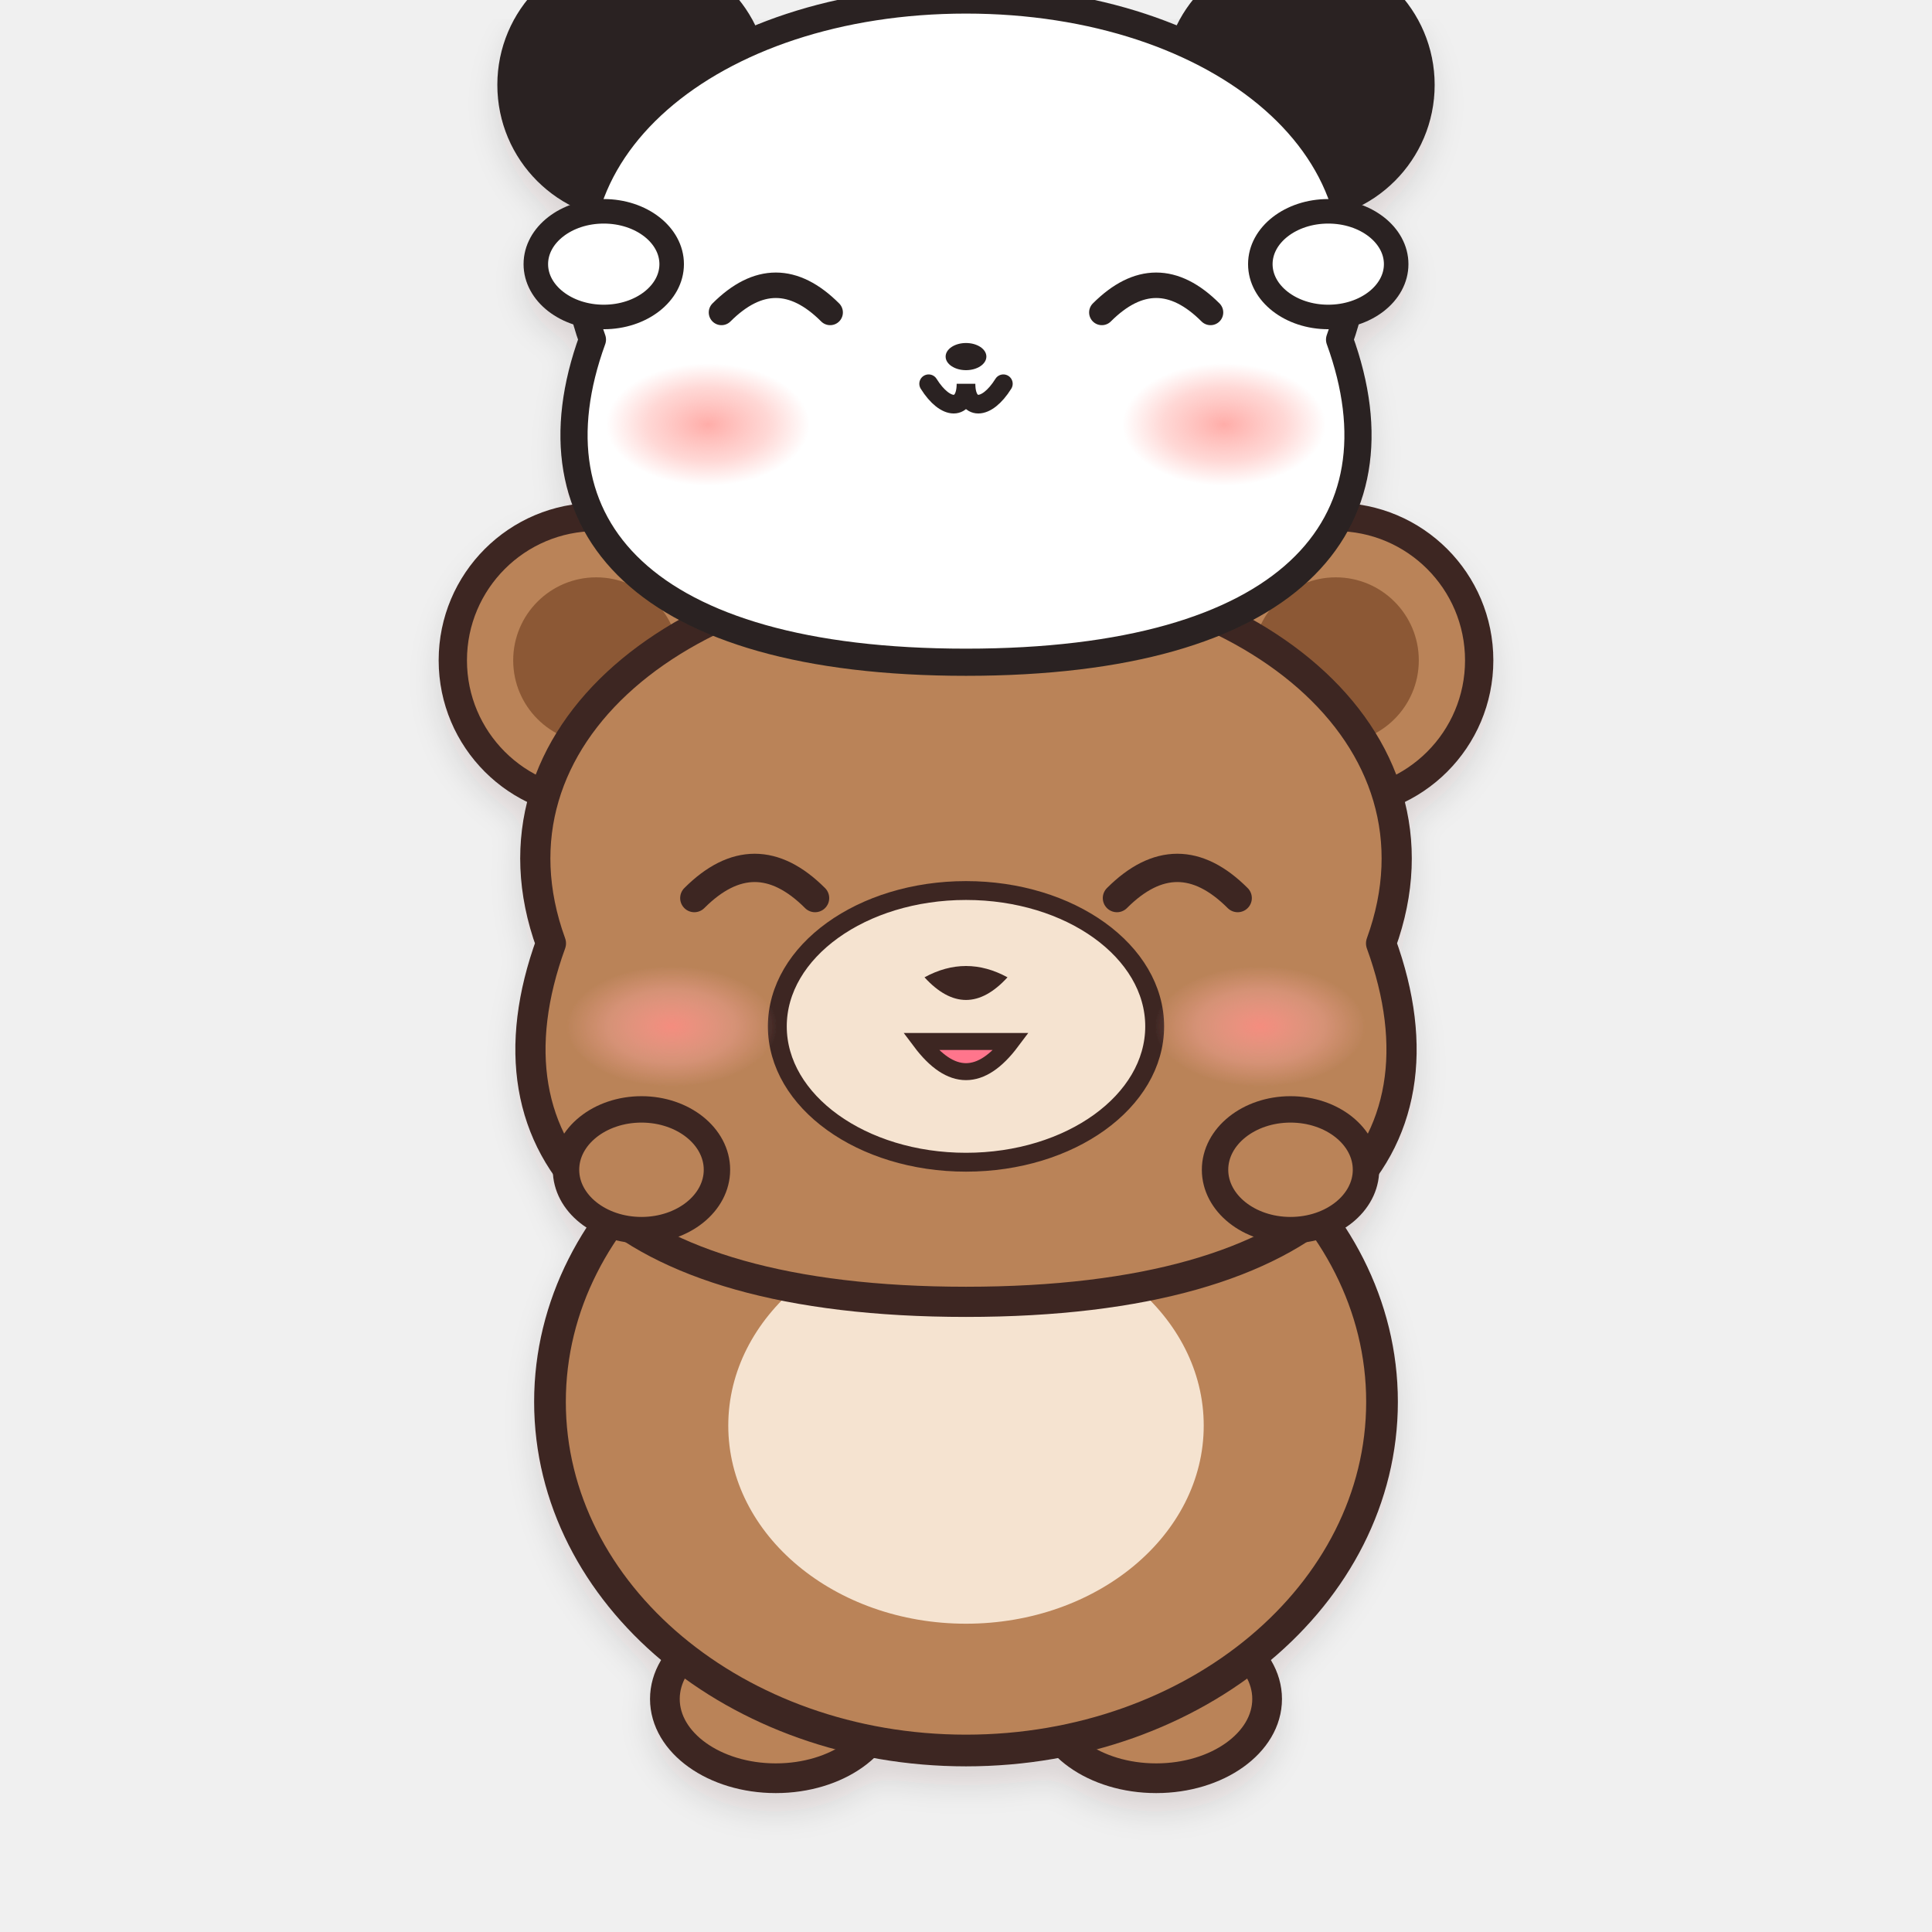
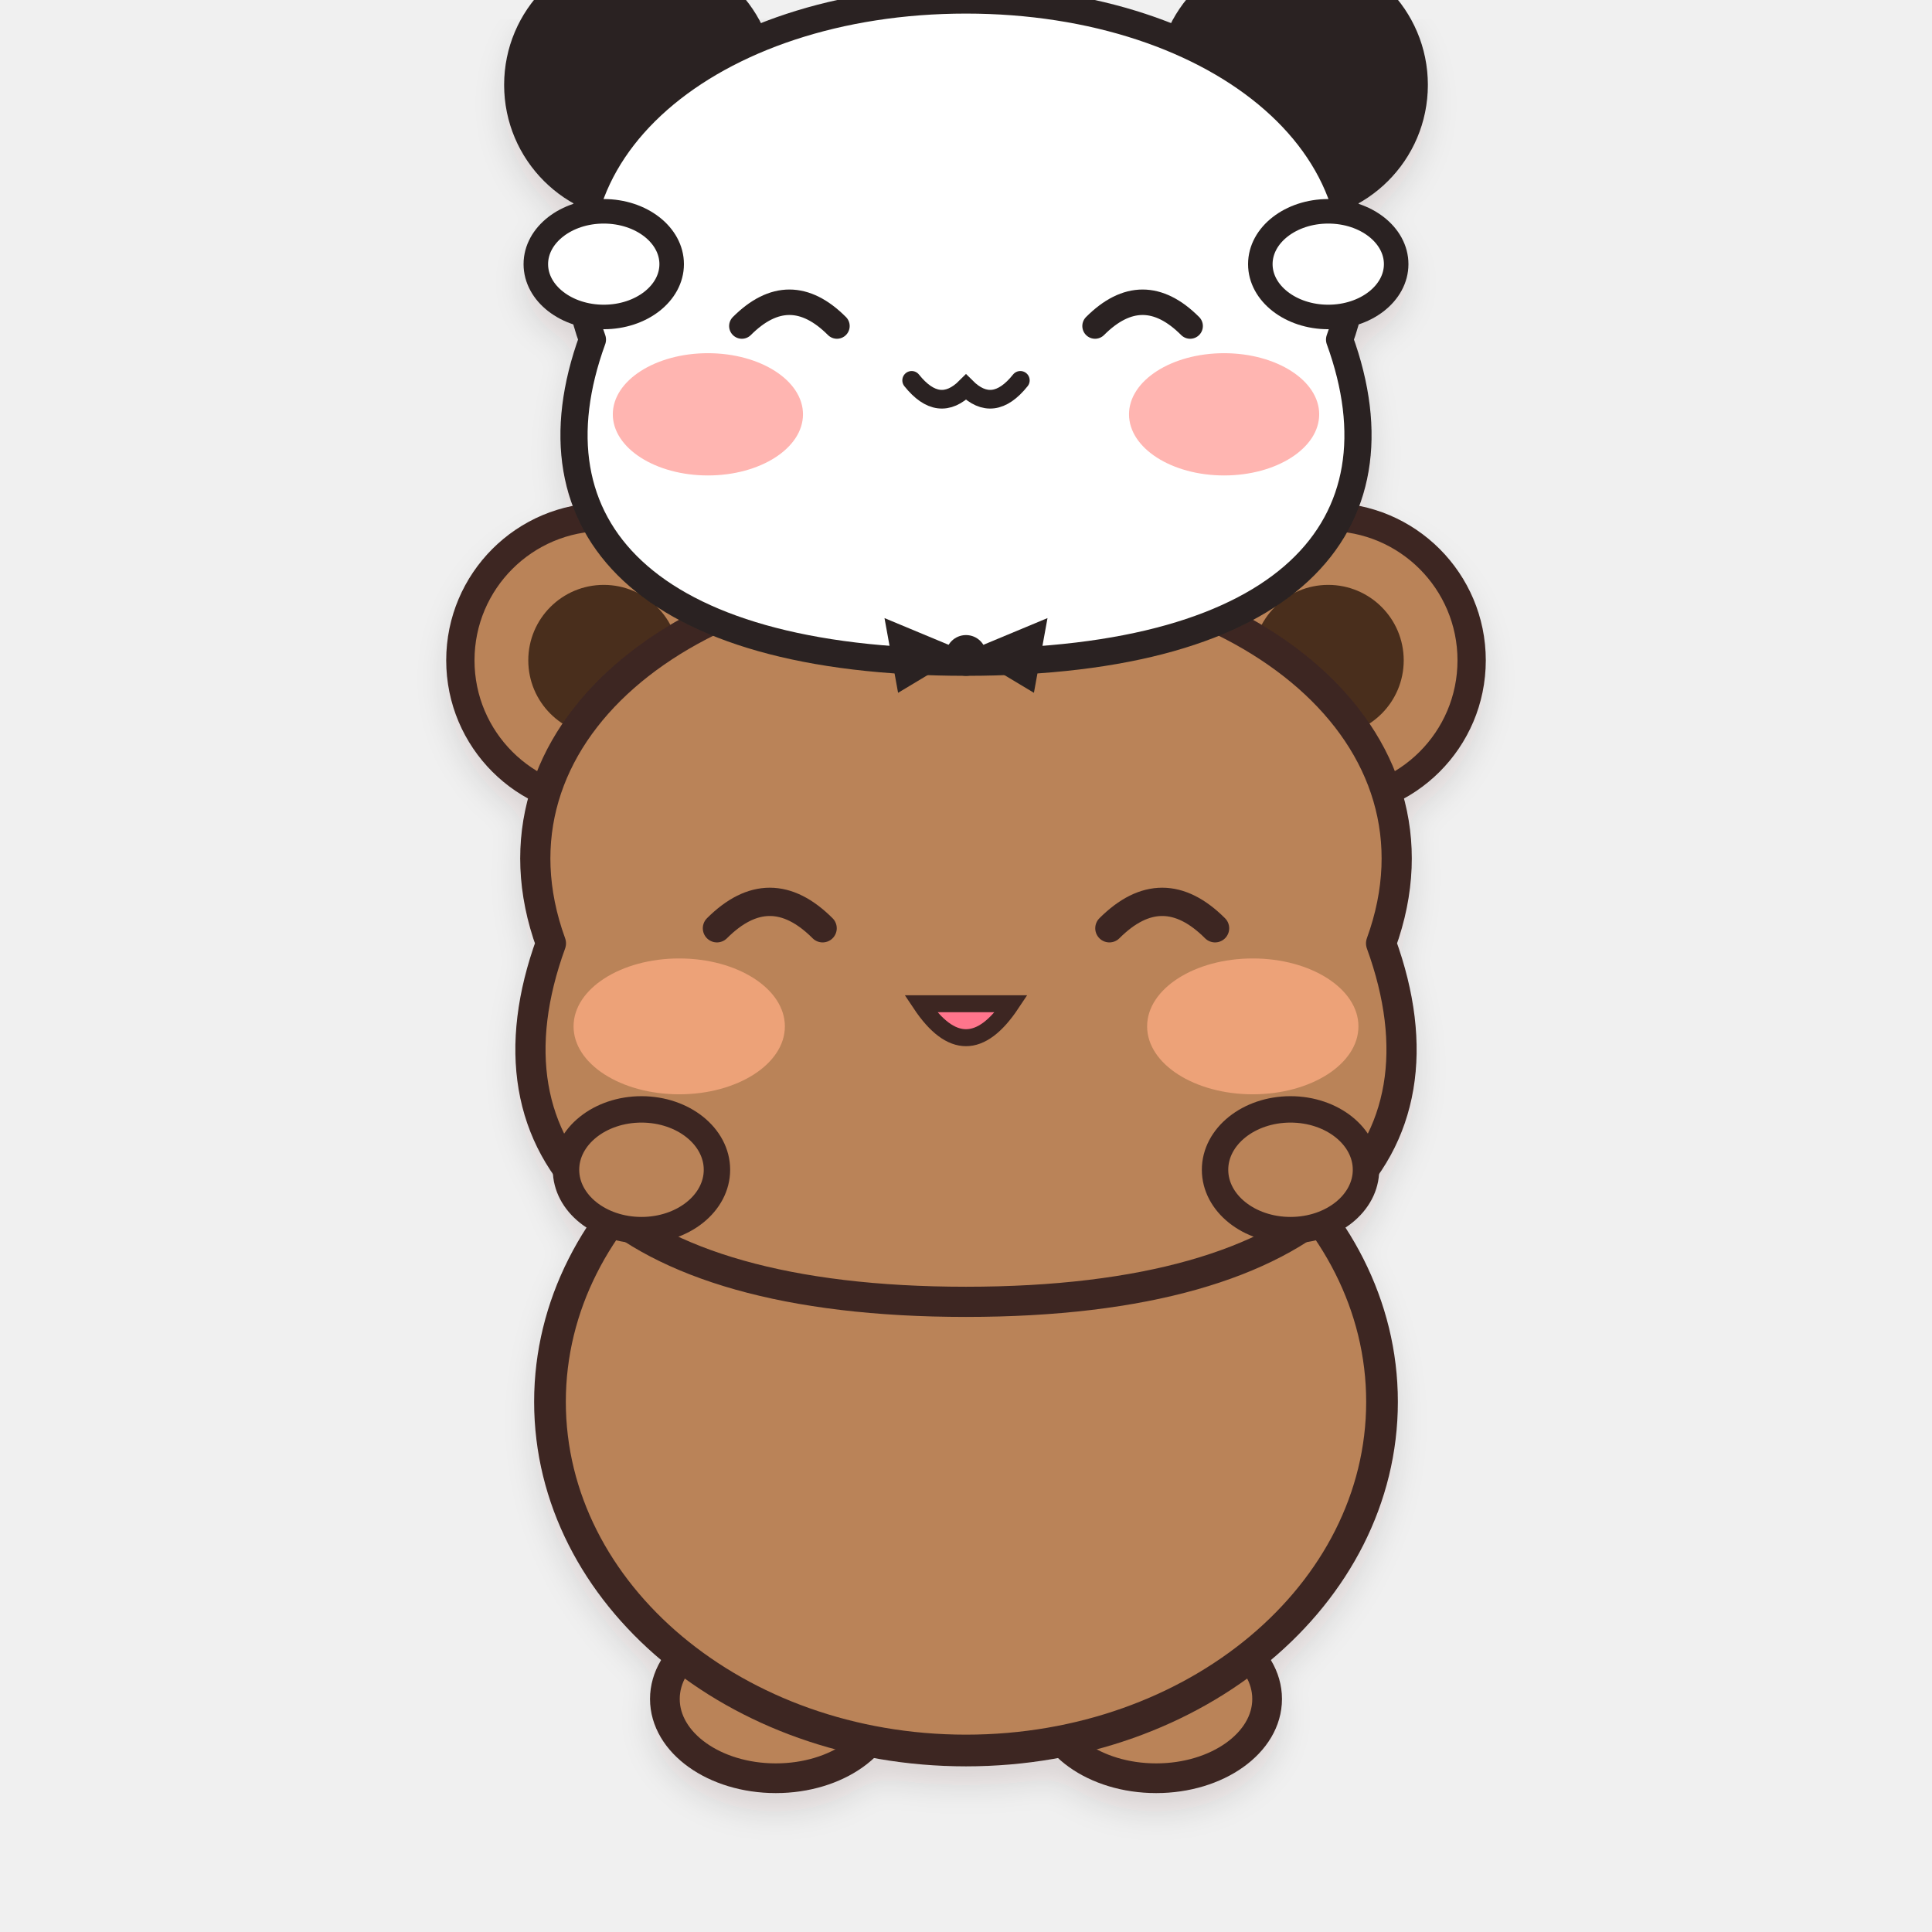
<svg xmlns="http://www.w3.org/2000/svg" viewBox="0 0 512 512" width="512" height="512">
  <defs>
    <radialGradient id="bubuBlush" cx="50%" cy="50%" r="50%">
      <stop offset="0%" stop-color="#FF9E99" stop-opacity="0.85" />
      <stop offset="60%" stop-color="#FFA8A3" stop-opacity="0.45" />
      <stop offset="100%" stop-color="#FFA8A3" stop-opacity="0" />
    </radialGradient>
    <radialGradient id="duduBlush" cx="50%" cy="50%" r="50%">
      <stop offset="0%" stop-color="#FF8E85" stop-opacity="0.85" />
      <stop offset="60%" stop-color="#FFA8A3" stop-opacity="0.4" />
      <stop offset="100%" stop-color="#FFA8A3" stop-opacity="0" />
    </radialGradient>
    <linearGradient id="heartPinkGrad" x1="0%" y1="0%" x2="0%" y2="100%">
      <stop offset="0%" stop-color="#FF758C" />
      <stop offset="100%" stop-color="#FF5277" />
    </linearGradient>
    <linearGradient id="heartRedGrad" x1="0%" y1="0%" x2="0%" y2="100%">
      <stop offset="0%" stop-color="#FF4B4B" />
      <stop offset="100%" stop-color="#D92027" />
    </linearGradient>
    <linearGradient id="bobaGrad" x1="0%" y1="0%" x2="0%" y2="100%">
      <stop offset="0%" stop-color="#F2D1A0" />
      <stop offset="100%" stop-color="#C59B6D" />
    </linearGradient>
    <linearGradient id="cloudGrad" x1="0%" y1="0%" x2="0%" y2="100%">
      <stop offset="0%" stop-color="#FFFFFF" />
      <stop offset="100%" stop-color="#E2F1FF" />
    </linearGradient>
    <linearGradient id="goldGrad" x1="0%" y1="0%" x2="100%" y2="100%">
      <stop offset="0%" stop-color="#FFE066" />
      <stop offset="100%" stop-color="#F59E0B" />
    </linearGradient>
    <filter id="softShadow" x="-15%" y="-15%" width="130%" height="130%">
      <feDropShadow dx="0" dy="5" stdDeviation="4" flood-color="#362213" flood-opacity="0.12" />
    </filter>
  </defs>
  <g filter="url(#softShadow)">
    <ellipse cx="205.6" cy="450.25" rx="29.4" ry="21" fill="#BA8358" stroke="#3E2723" stroke-width="7.875" />
    <ellipse cx="306.4" cy="450.25" rx="29.4" ry="21" fill="#BA8358" stroke="#3E2723" stroke-width="7.875" />
    <ellipse cx="256" cy="371.5" rx="110.25" ry="92.4" fill="#BA8358" stroke="#3E2723" stroke-width="8.4" />
-     <ellipse cx="256" cy="377.8" rx="63" ry="52.5" fill="#F5E3D0" />
-     <circle cx="158" cy="175" r="38" fill="#BA8358" stroke="#3E2723" stroke-width="7.5" />
-     <circle cx="158" cy="175" r="22" fill="#8C5935" />
-     <circle cx="354" cy="175" r="38" fill="#BA8358" stroke="#3E2723" stroke-width="7.5" />
-     <circle cx="354" cy="175" r="22" fill="#8C5935" />
+     <circle cx="160" cy="175" r="38" fill="#BA8358" stroke="#3E2723" stroke-width="7.5" />
+     <circle cx="160" cy="175" r="20" fill="#4A2E1B" />
+     <circle cx="352" cy="175" r="38" fill="#BA8358" stroke="#3E2723" stroke-width="7.5" />
+     <circle cx="352" cy="175" r="20" fill="#4A2E1B" />
    <path d="M 146 250              C 126 195, 181 150, 256 150              C 331 150, 386 195, 366 250              C 386 305, 351 345, 256 345              C 161 345, 126 305, 146 250 Z" fill="#BA8358" stroke="#3E2723" stroke-width="8" stroke-linejoin="round" />
-     <ellipse cx="256" cy="272" rx="50" ry="36" fill="#F5E3D0" stroke="#3E2723" stroke-width="5" />
-     <ellipse cx="178" cy="272" rx="28" ry="16" fill="url(#duduBlush)" />
-     <ellipse cx="334" cy="272" rx="28" ry="16" fill="url(#duduBlush)" />
-     <path d="M 184 238 Q 200 222 216 238" fill="none" stroke="#3E2723" stroke-width="7.5" stroke-linecap="round" />
-     <path d="M 296 238 Q 312 222 328 238" fill="none" stroke="#3E2723" stroke-width="7.5" stroke-linecap="round" />
-     <path d="M 245 259 Q 256 253 267 259 Q 256 271 245 259 Z" fill="#3E2723" />
-     <path d="M 244 276 Q 256 292 268 276 Z" fill="#FF758C" stroke="#3E2723" stroke-width="4.5" />
+     <ellipse cx="180" cy="272" rx="28" ry="18" fill="#F6A77E" opacity="0.85" />
+     <ellipse cx="332" cy="272" rx="28" ry="18" fill="#F6A77E" opacity="0.85" />
+     <path d="M 190 246 Q 204 232 218 246" fill="none" stroke="#3E2723" stroke-width="7.5" stroke-linecap="round" />
+     <path d="M 294 246 Q 308 232 322 246" fill="none" stroke="#3E2723" stroke-width="7.5" stroke-linecap="round" />
+     <path d="M 244 266 Q 256 284 268 266 Z" fill="#FF758C" stroke="#3E2723" stroke-width="4.5" />
    <g transform="translate(0, -110)">
-       <circle cx="167.8" cy="132.5" r="34.2" fill="#2B2421" stroke="#2B2421" stroke-width="3.6" />
-       <circle cx="344.2" cy="132.5" r="34.2" fill="#2B2421" stroke="#2B2421" stroke-width="3.6" />
+       <circle cx="169.6" cy="132.5" r="34.2" fill="#2B2421" stroke="#2B2421" stroke-width="3.6" />
+       <circle cx="342.4" cy="132.5" r="34.2" fill="#2B2421" stroke="#2B2421" stroke-width="3.6" />
      <path d="M 157 200              C 139 150.5, 188.5 110, 256 110              C 323.5 110, 373 150.5, 355 200              C 373 249.5, 341.5 285.5, 256 285.5              C 170.5 285.5, 139 249.5, 157 200 Z" fill="#FFFFFF" stroke="#2B2421" stroke-width="7.2" stroke-linejoin="round" />
-       <ellipse cx="187.6" cy="222.5" rx="27" ry="16.2" fill="url(#bubuBlush)" />
-       <ellipse cx="324.4" cy="222.5" rx="27" ry="16.2" fill="url(#bubuBlush)" />
-       <path d="M 191.2 192.8 Q 205.6 178.4 220 192.8" fill="none" stroke="#2B2421" stroke-width="6.75" stroke-linecap="round" />
-       <path d="M 292 192.8 Q 306.4 178.4 320.8 192.8" fill="none" stroke="#2B2421" stroke-width="6.75" stroke-linecap="round" />
-       <ellipse cx="256" cy="204.5" rx="5.4" ry="3.6" fill="#2B2421" />
-       <path d="M 246.1 211.7 C 250.6 218.9, 256 218.9, 256 211.7 C 256 218.9, 261.4 218.9, 265.9 211.7" fill="none" stroke="#2B2421" stroke-width="4.95" stroke-linecap="round" />
+       <ellipse cx="187.6" cy="219.8" rx="25.2" ry="16.2" fill="#FFA8A3" opacity="0.85" />
+       <ellipse cx="324.4" cy="219.8" rx="25.2" ry="16.2" fill="#FFA8A3" opacity="0.85" />
+       <path d="M 196.6 196.4 Q 209.2 183.8 221.8 196.4" fill="none" stroke="#2B2421" stroke-width="6.75" stroke-linecap="round" />
+       <path d="M 290.2 196.4 Q 302.8 183.8 315.4 196.4" fill="none" stroke="#2B2421" stroke-width="6.75" stroke-linecap="round" />
+       <path d="M 241.6 210.8 Q 248.8 219.8 256 212.6 Q 263.2 219.8 270.4 210.8" fill="none" stroke="#2B2421" stroke-width="4.95" stroke-linecap="round" />
+       <path d="M 256 282.8 L 234.4 273.8 L 238 293.6 Z M 256 282.8 L 277.6 273.8 L 274 293.6 Z" fill="#2B2421" />
+       <circle cx="256" cy="283.7" r="5.4" fill="#2B2421" />
      <ellipse cx="160" cy="180" rx="18" ry="14" fill="#FFFFFF" stroke="#2B2421" stroke-width="6.5" />
      <ellipse cx="352" cy="180" rx="18" ry="14" fill="#FFFFFF" stroke="#2B2421" stroke-width="6.5" />
    </g>
    <ellipse cx="170" cy="310" rx="20" ry="16" fill="#BA8358" stroke="#3E2723" stroke-width="7" />
    <ellipse cx="342" cy="310" rx="20" ry="16" fill="#BA8358" stroke="#3E2723" stroke-width="7" />
  </g>
</svg>
